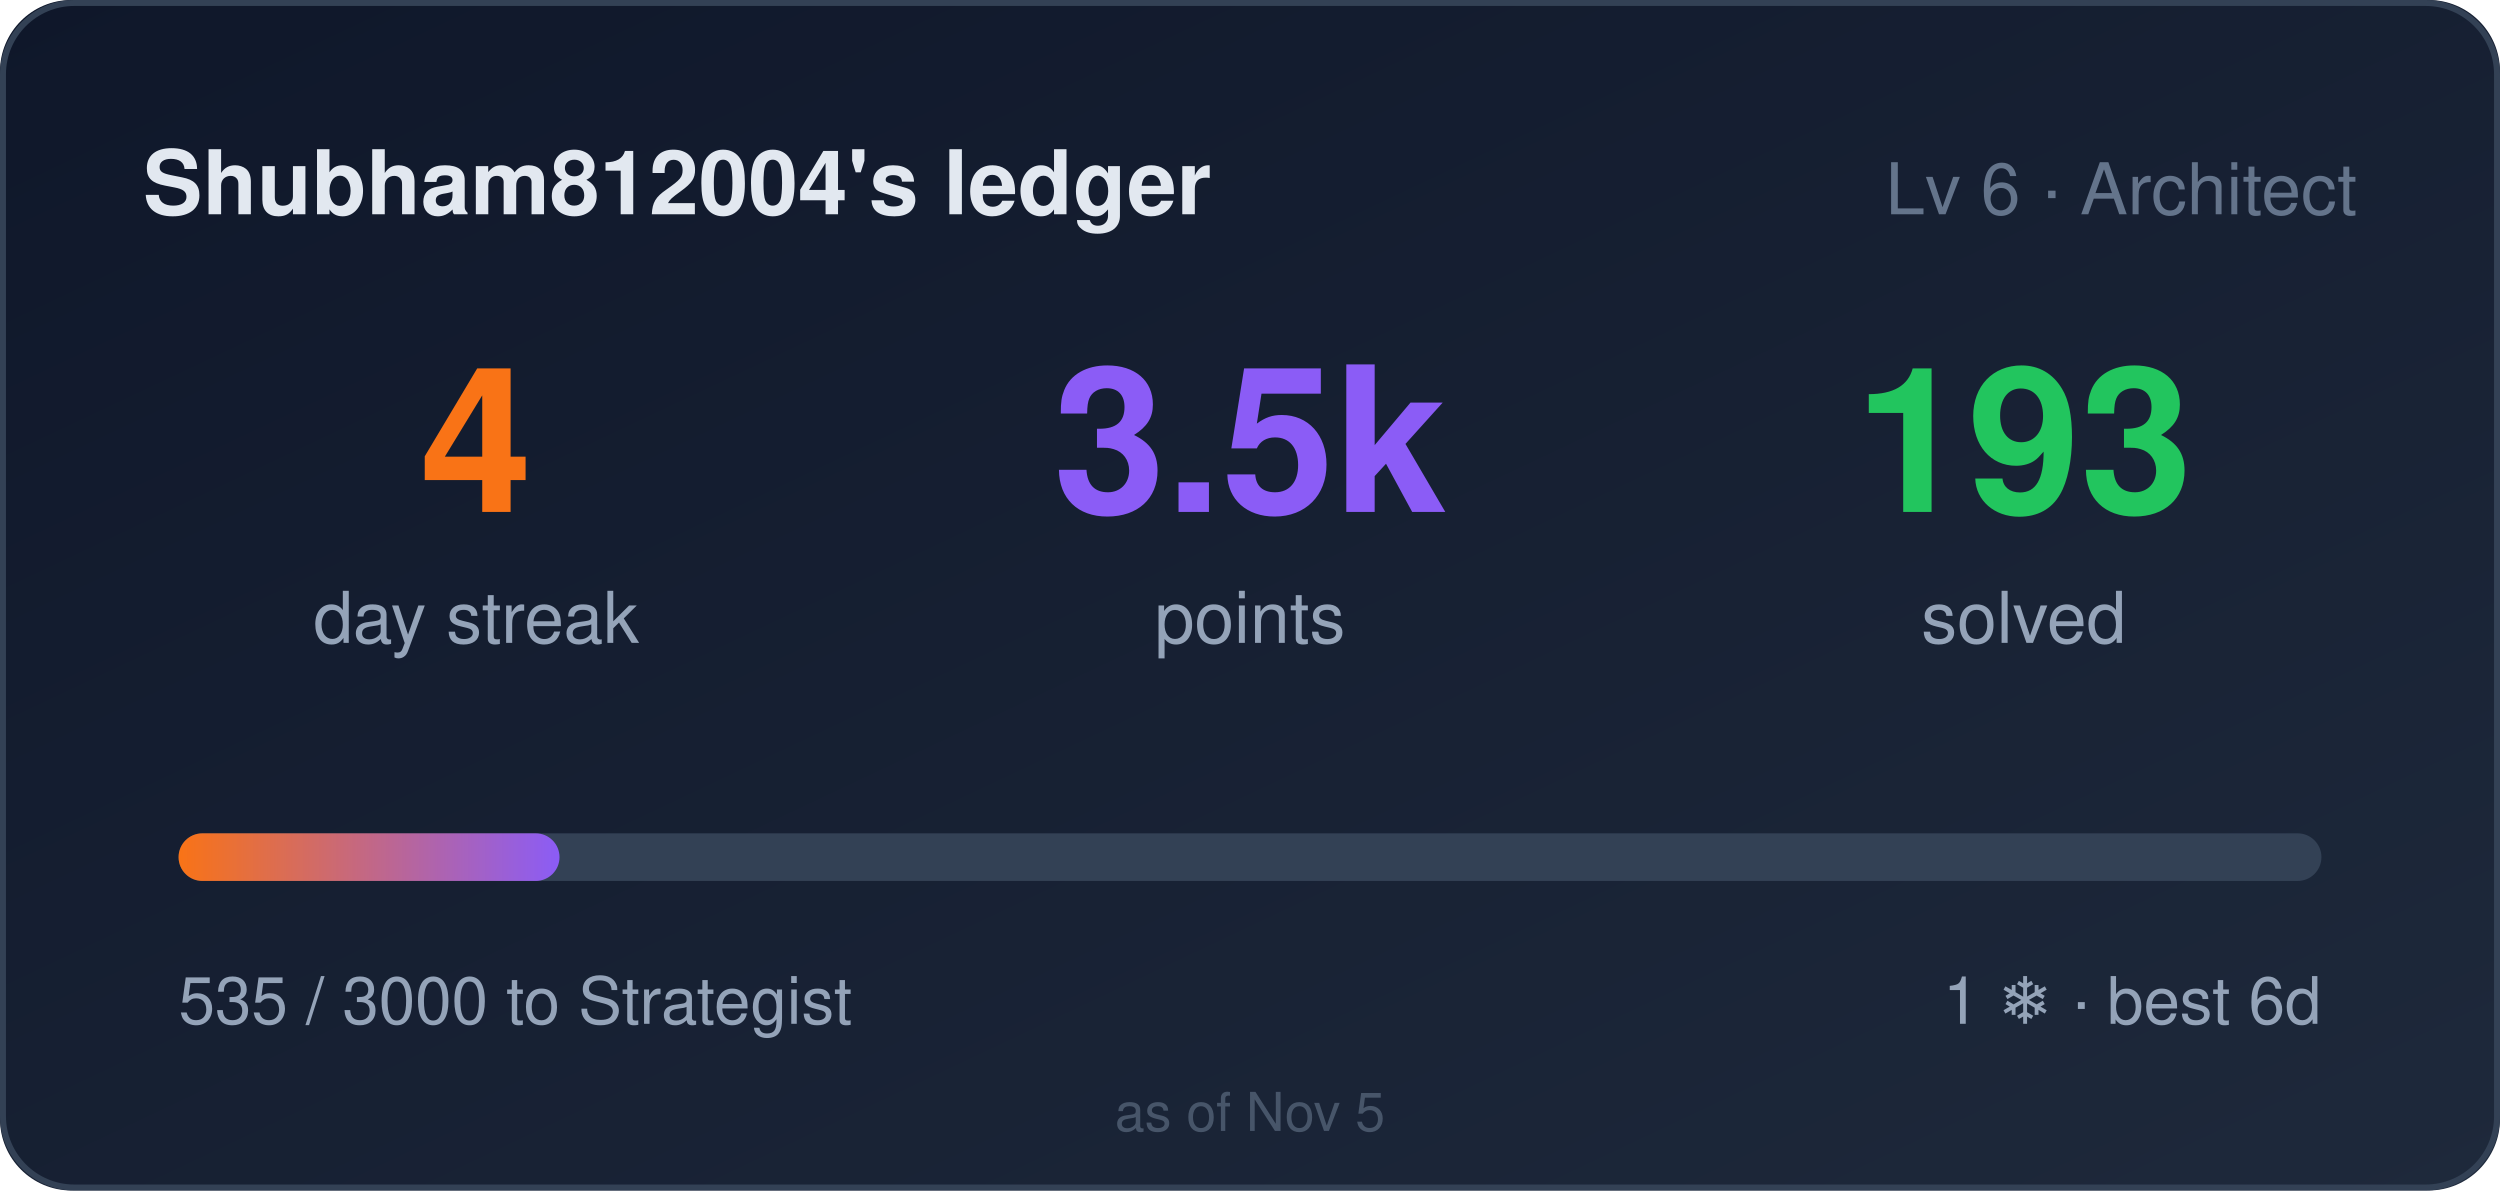
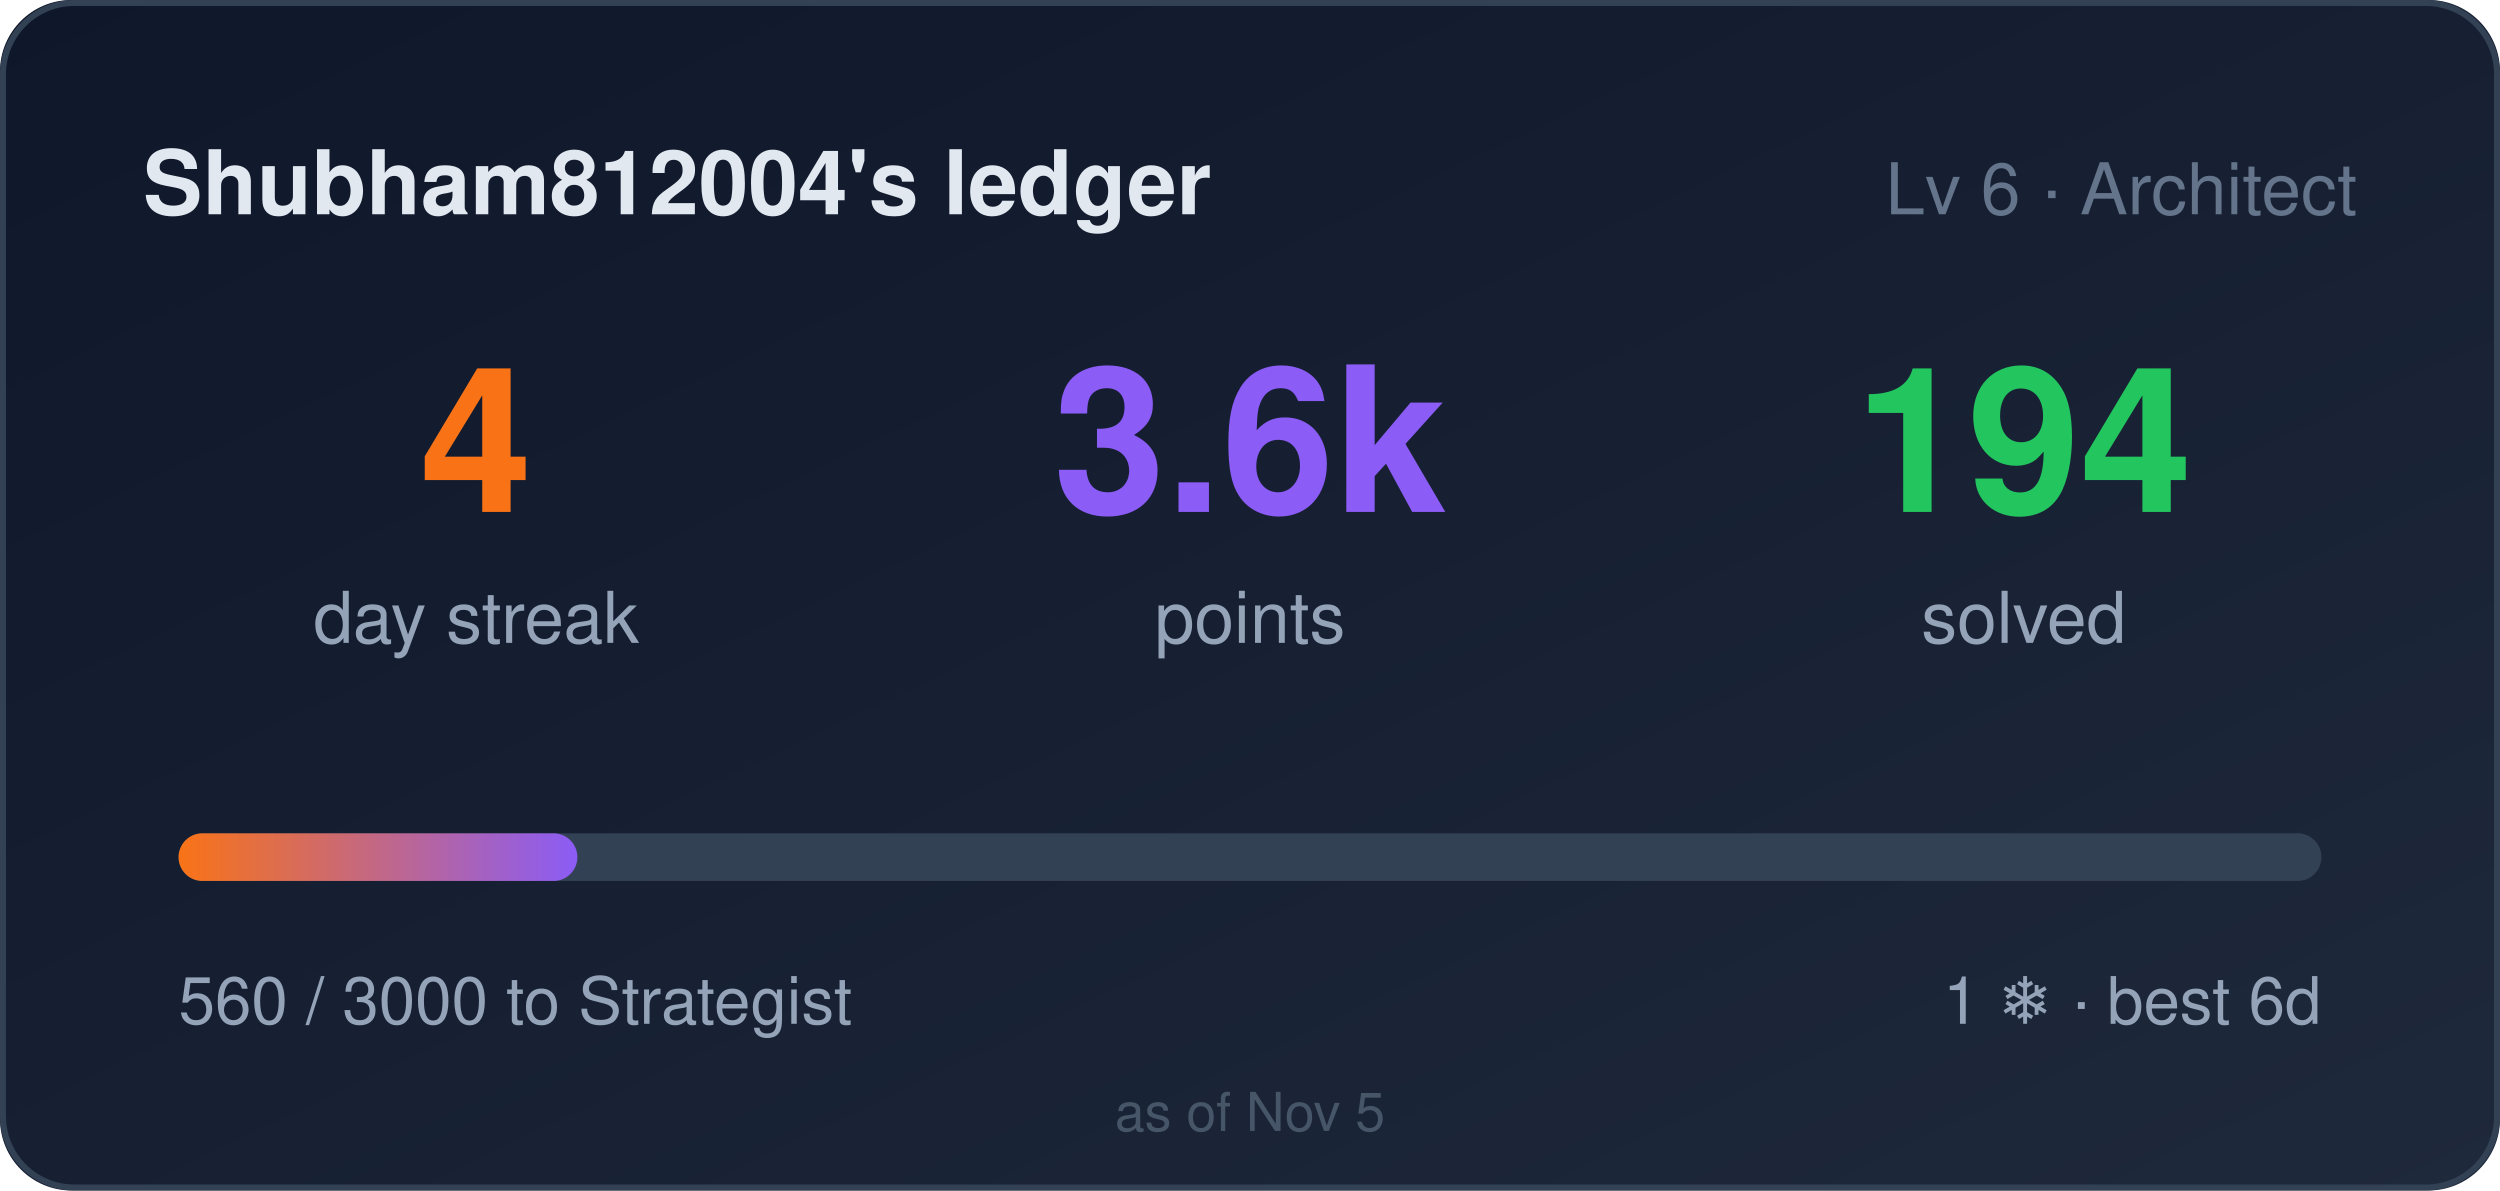
- <svg xmlns="http://www.w3.org/2000/svg" width="420" height="200" role="img" aria-label="Shubham812004's ledger: 4 day streak, 3535 points">
+ <svg xmlns="http://www.w3.org/2000/svg" width="420" height="200" role="img" aria-label="Shubham812004's ledger: 4 day streak, 3560 points">
  <style>
    .bar,.n{transform-box:fill-box}
    .bar{transform-origin:left center}
    @media (prefers-reduced-motion: no-preference){
      .bar{animation:cl-grow .9s cubic-bezier(.22,1,.36,1) both}
      .n{animation:cl-rise .5s ease-out both}
      .n2{animation-delay:.08s}
      .n3{animation-delay:.16s}
    }
    @keyframes cl-grow{from{transform:scaleX(0)}to{transform:scaleX(1)}}
    @keyframes cl-rise{from{opacity:0;transform:translateY(6px)}to{opacity:1;transform:none}}
  </style>
  <defs>
    <linearGradient id="bg" x1="0" y1="0" x2="1" y2="1">
      <stop offset="0" stop-color="#0f172a" />
      <stop offset="1" stop-color="#1e293b" />
    </linearGradient>
    <linearGradient id="bar" x1="0" y1="0" x2="1" y2="0">
      <stop offset="0" stop-color="#f97316" />
      <stop offset="1" stop-color="#8b5cf6" />
    </linearGradient>
  </defs>
  <rect width="420" height="200" rx="12" fill="url(#bg)" />
  <rect x="0.5" y="0.5" width="419" height="199" rx="12" fill="none" stroke="#334155" />
  <text x="24" y="36" fill="#e2e8f0" font-size="15" font-weight="600" font-family="Segoe UI,Helvetica,Arial,sans-serif">Shubham812004's ledger</text>
  <text x="396" y="36" fill="#64748b" font-size="12" text-anchor="end" font-family="Segoe UI,Helvetica,Arial,sans-serif">Lv 6 · Architect</text>
  <g font-family="Segoe UI,Helvetica,Arial,sans-serif">
    <text class="n n1" x="80" y="86" fill="#f97316" font-size="34" font-weight="700" text-anchor="middle">4</text>
    <text x="80" y="108" fill="#94a3b8" font-size="12" text-anchor="middle">day streak</text>
-     <text class="n n2" x="210" y="86" fill="#8b5cf6" font-size="34" font-weight="700" text-anchor="middle">3.5k</text>
+     <text class="n n2" x="210" y="86" fill="#8b5cf6" font-size="34" font-weight="700" text-anchor="middle">3.6k</text>
    <text x="210" y="108" fill="#94a3b8" font-size="12" text-anchor="middle">points</text>
-     <text class="n n3" x="340" y="86" fill="#22c55e" font-size="34" font-weight="700" text-anchor="middle">193</text>
+     <text class="n n3" x="340" y="86" fill="#22c55e" font-size="34" font-weight="700" text-anchor="middle">194</text>
    <text x="340" y="108" fill="#94a3b8" font-size="12" text-anchor="middle">solved</text>
  </g>
  <rect x="30" y="140" width="360" height="8" rx="4" fill="#334155" />
-   <rect class="bar" x="30" y="140" width="64" height="8" rx="4" fill="url(#bar)" />
-   <text x="30" y="172" fill="#94a3b8" font-size="11" font-family="Segoe UI,Helvetica,Arial,sans-serif">535 / 3000 to Strategist</text>
+   <rect class="bar" x="30" y="140" width="67" height="8" rx="4" fill="url(#bar)" />
+   <text x="30" y="172" fill="#94a3b8" font-size="11" font-family="Segoe UI,Helvetica,Arial,sans-serif">560 / 3000 to Strategist</text>
  <text x="390" y="172" fill="#94a3b8" font-size="11" text-anchor="end" font-family="Segoe UI,Helvetica,Arial,sans-serif">1 ❄ · best 6d</text>
  <text x="210" y="190" fill="#475569" font-size="9" text-anchor="middle" font-family="Segoe UI,Helvetica,Arial,sans-serif">as of Nov 5</text>
</svg>
